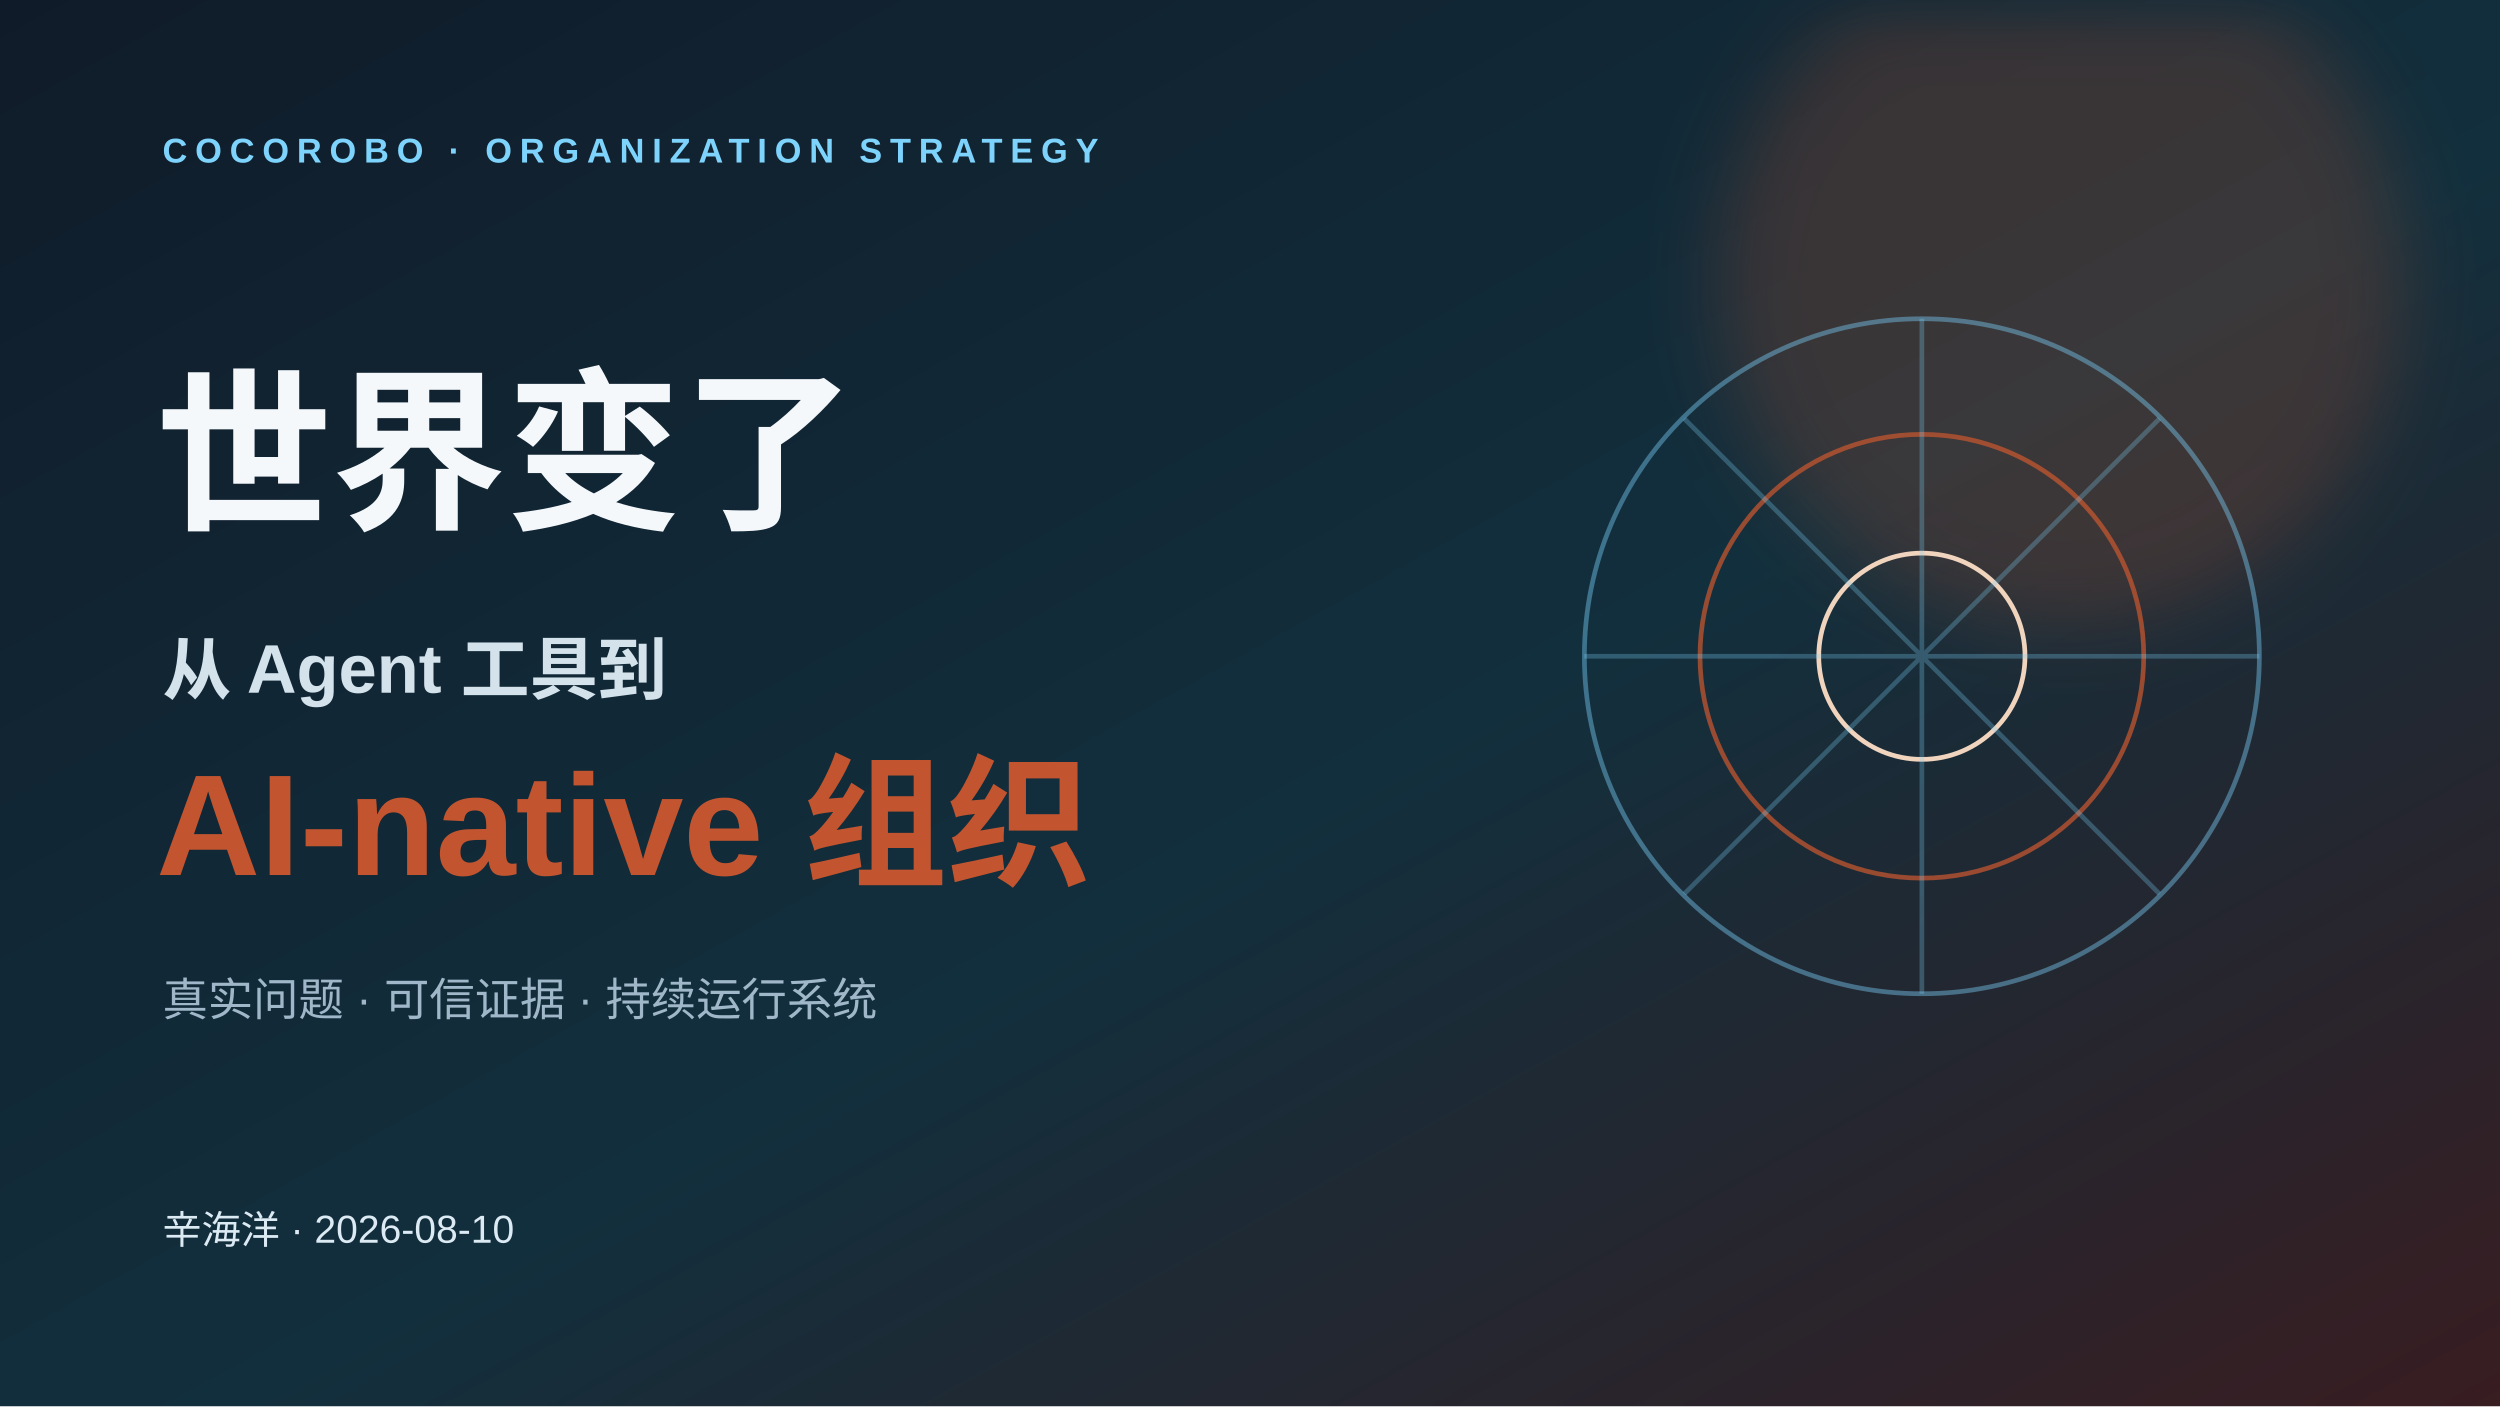
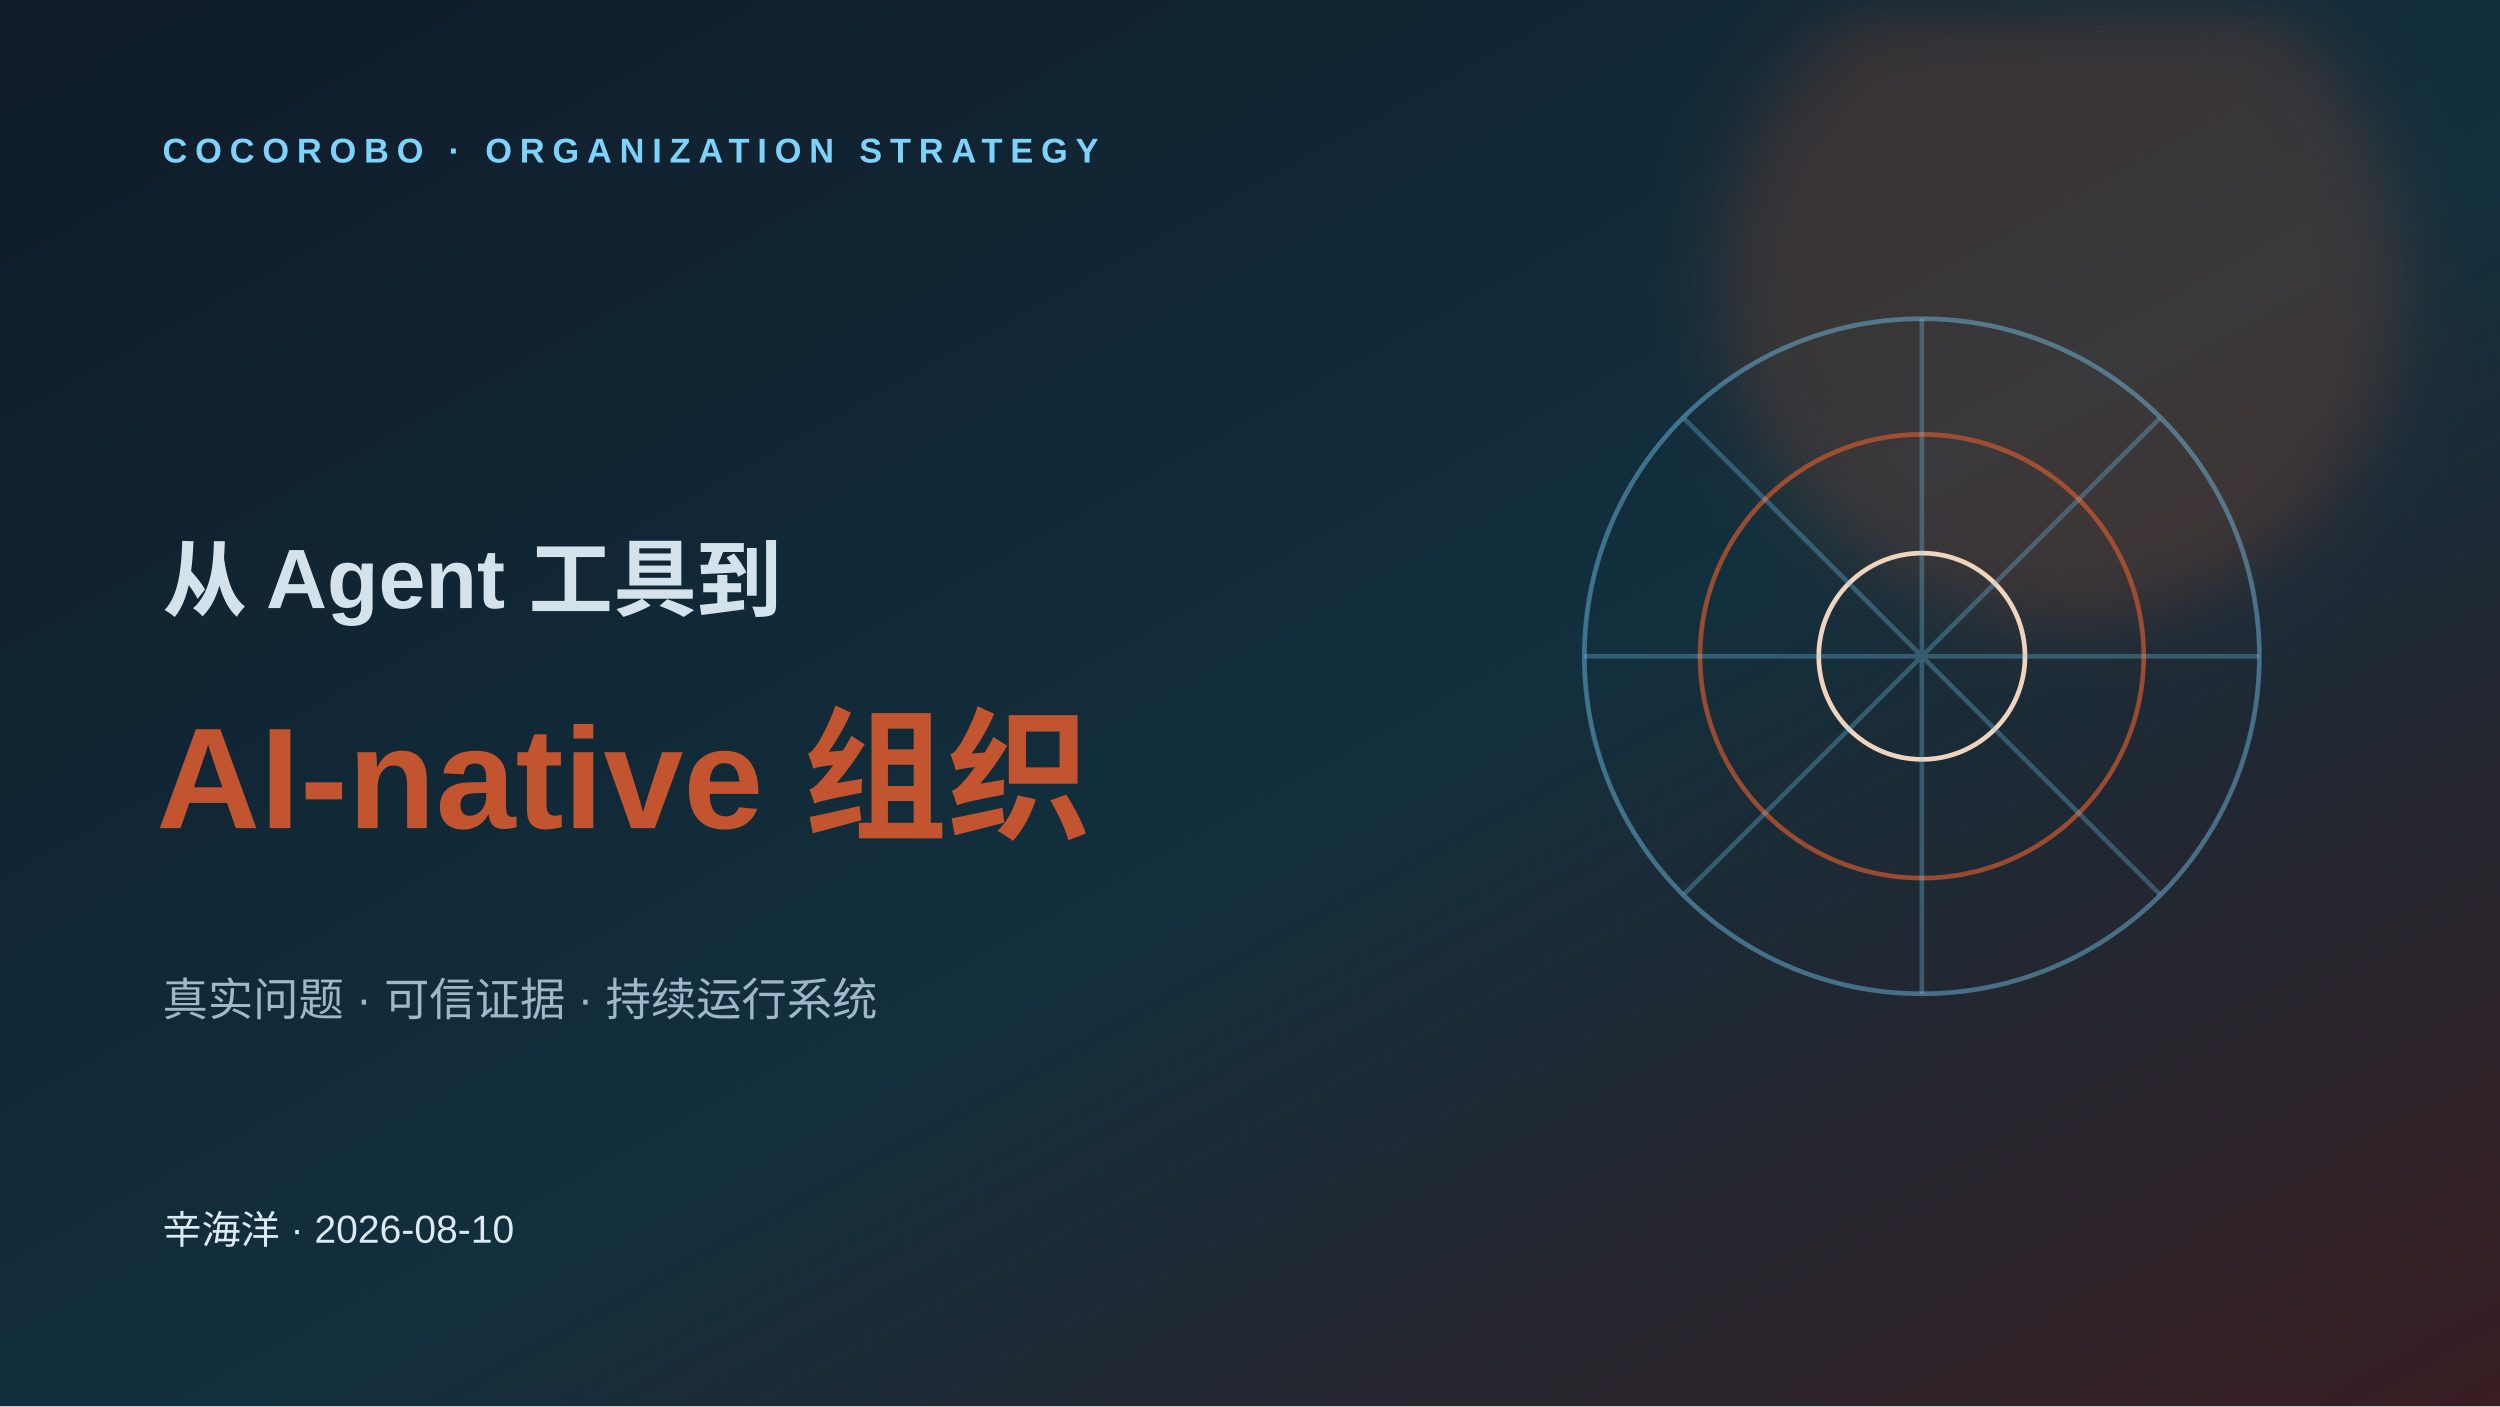
<svg xmlns="http://www.w3.org/2000/svg" viewBox="0 0 1600 900" role="img" aria-labelledby="title desc">
  <defs>
    <linearGradient id="bg" x2="1" y2="1">
      <stop stop-color="#101b29" />
      <stop offset=".55" stop-color="#122f3d" />
      <stop offset="1" stop-color="#381d21" />
    </linearGradient>
    <filter id="blur">
      <feGaussianBlur stdDeviation="24" />
    </filter>
  </defs>
  <rect width="1600" height="900" fill="url(#bg)" />
  <circle cx="1320" cy="180" r="220" fill="#c2552f" opacity=".22" filter="url(#blur)" />
  <g transform="translate(1010 140)" fill="none" stroke-width="3">
    <circle cx="220" cy="280" r="216" stroke="#7dd3fc" stroke-opacity=".42" />
    <circle cx="220" cy="280" r="142" stroke="#c2552f" stroke-opacity=".75" />
    <circle cx="220" cy="280" r="66" stroke="#f1d4bd" />
    <path d="M4 280h432M220 64v432M68 128l304 304M68 432l304-304" stroke="#7dd3fc" stroke-opacity=".28" />
  </g>
  <text x="104" y="104" fill="#7dd3fc" font-family="Arial,sans-serif" font-size="22" font-weight="700" letter-spacing="5">COCOROBO · ORGANIZATION STRATEGY</text>
-   <text x="100" y="330" fill="#f4f8fb" font-family="Arial,'PingFang SC',sans-serif" font-size="112" font-weight="900">世界变了</text>
-   <text x="104" y="444" fill="#d4e2eb" font-family="Arial,'PingFang SC',sans-serif" font-size="44" font-weight="600">从 Agent 工具到</text>
-   <text x="100" y="560" fill="#c2552f" font-family="Arial,'PingFang SC',sans-serif" font-size="92" font-weight="900">AI-native 组织</text>
+   <text x="104" y="390" fill="#d4e2eb" font-family="Arial,'PingFang SC',sans-serif" font-size="54" font-weight="600">从 Agent 工具到</text>
+   <text x="100" y="530" fill="#c2552f" font-family="Arial,'PingFang SC',sans-serif" font-size="92" font-weight="900">AI-native 组织</text>
  <text x="104" y="650" fill="#9fb7c8" font-family="Arial,'PingFang SC',sans-serif" font-size="29">真实问题 · 可信证据 · 持续运行系统</text>
  <text x="104" y="796" fill="#dceaf3" font-family="Arial,'PingFang SC',sans-serif" font-size="25">辛海洋 · 2026-08-10</text>
</svg>
